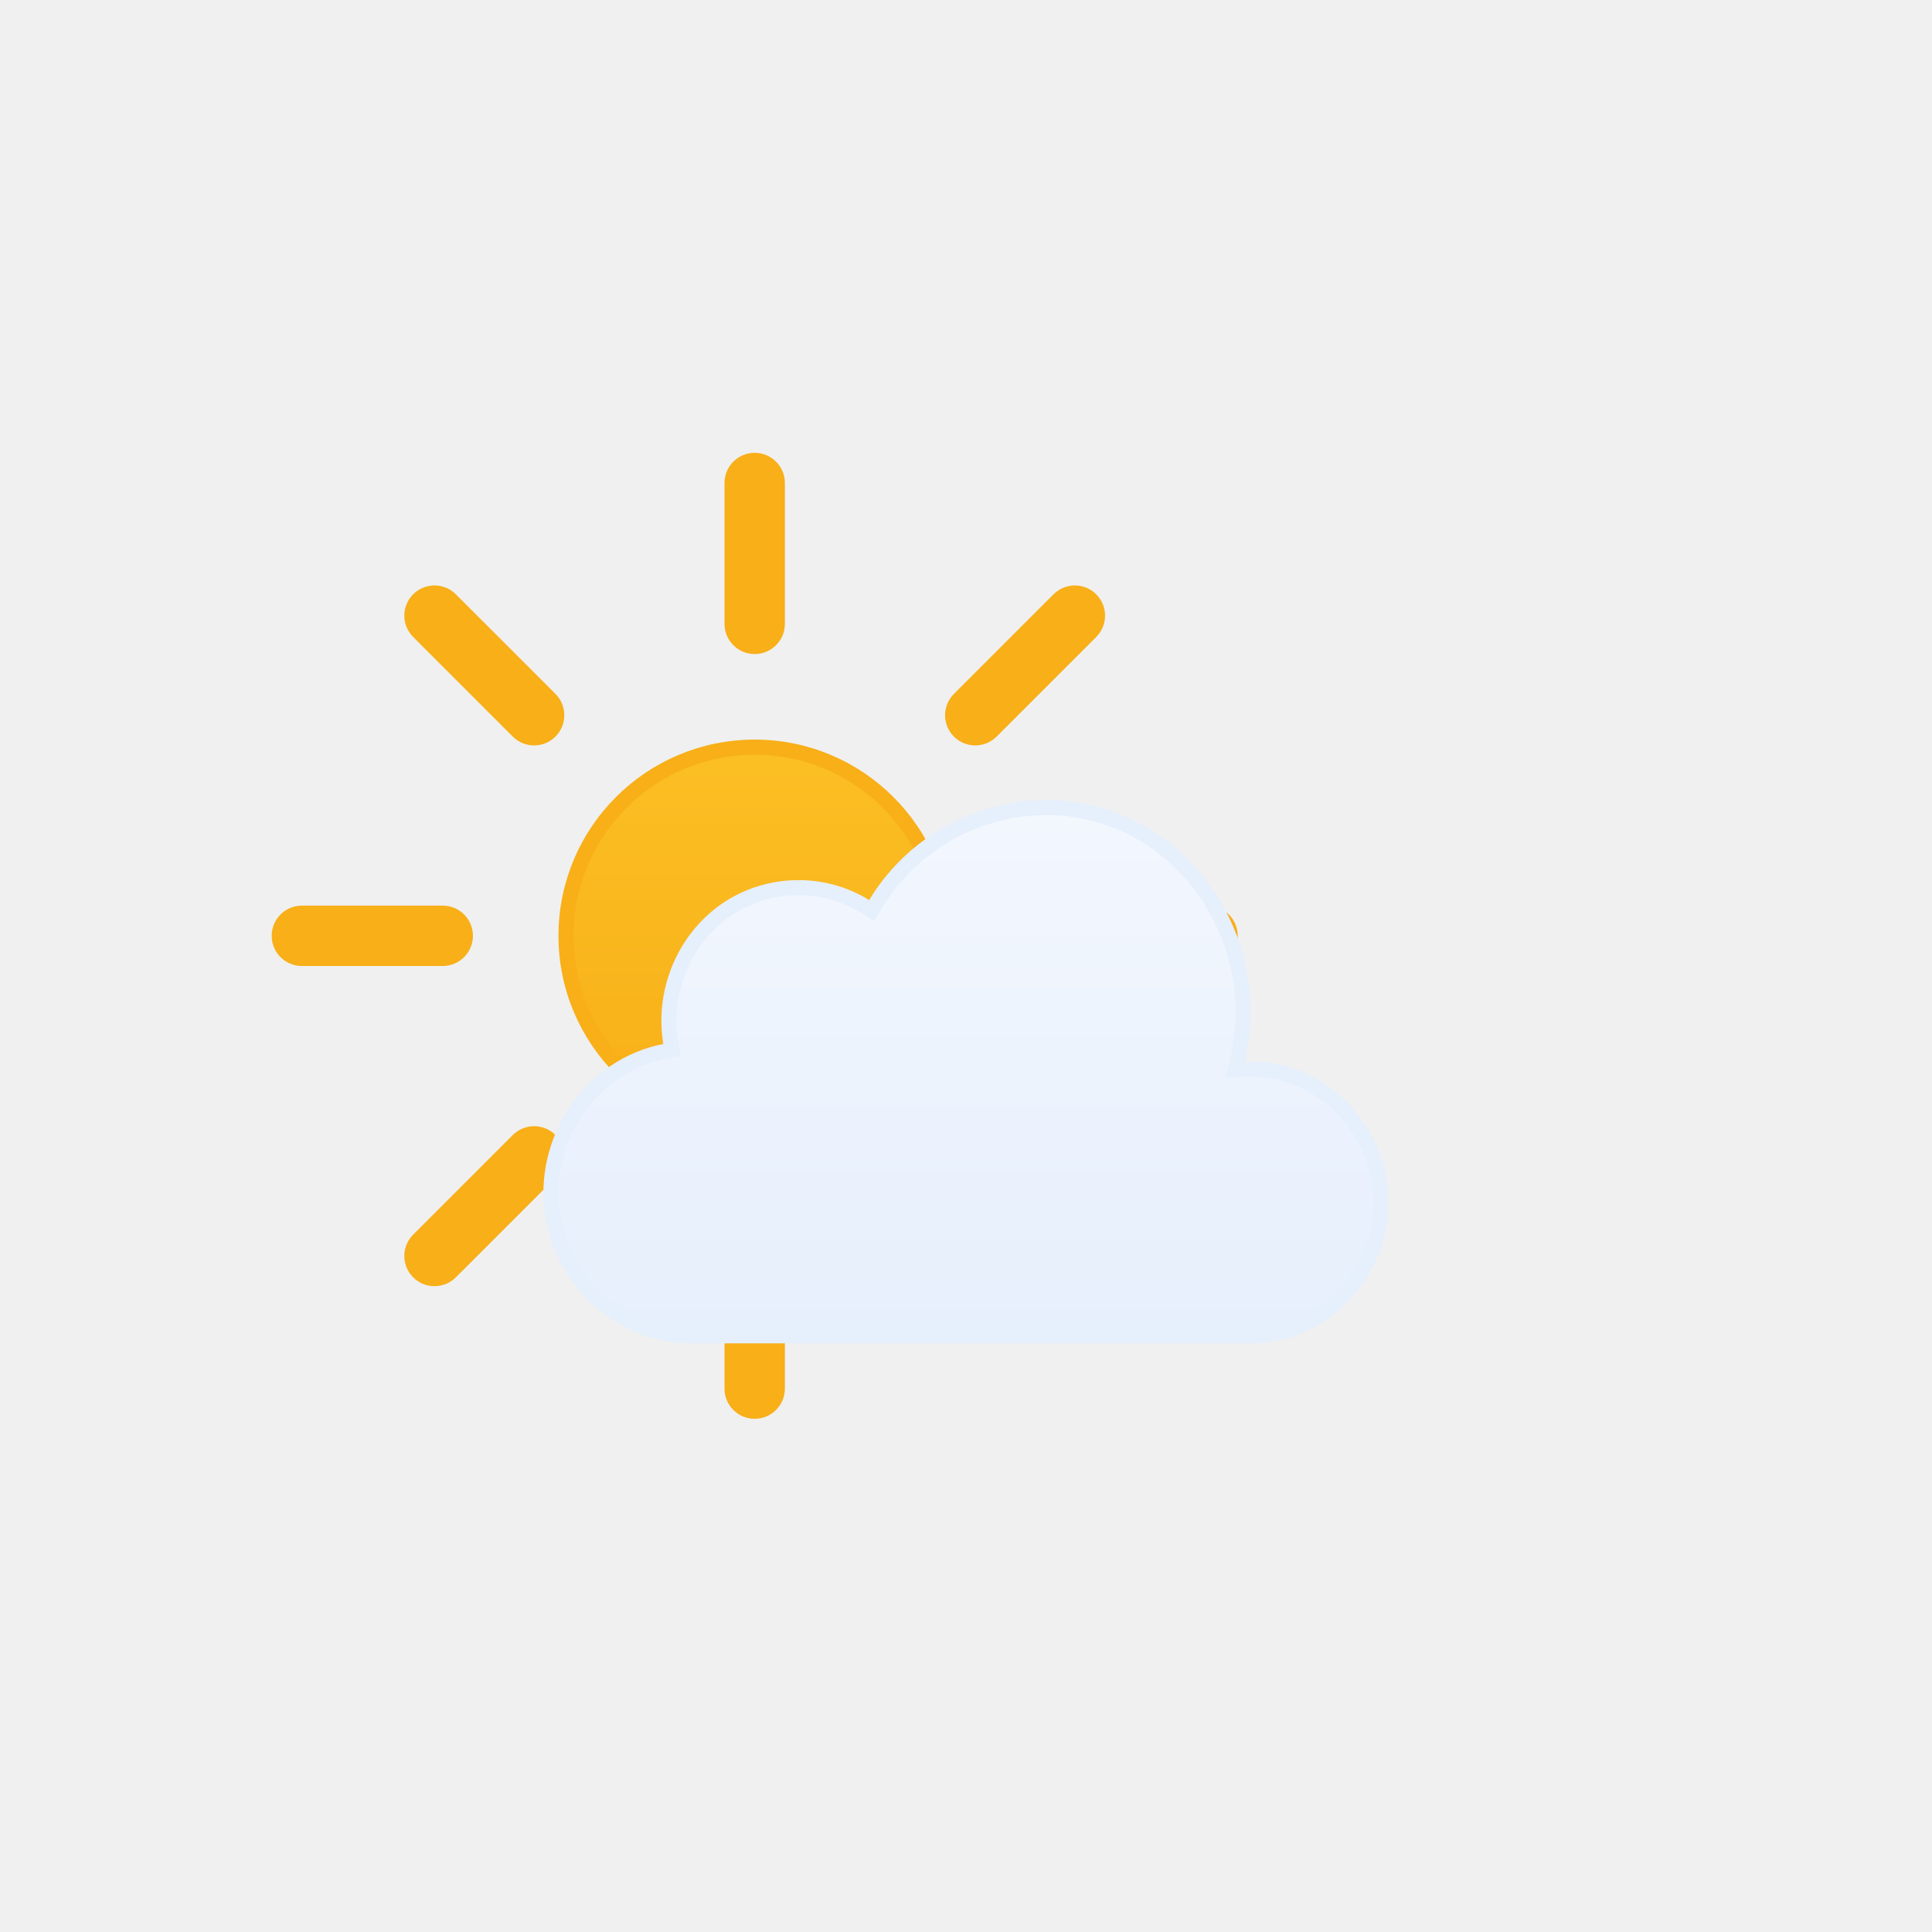
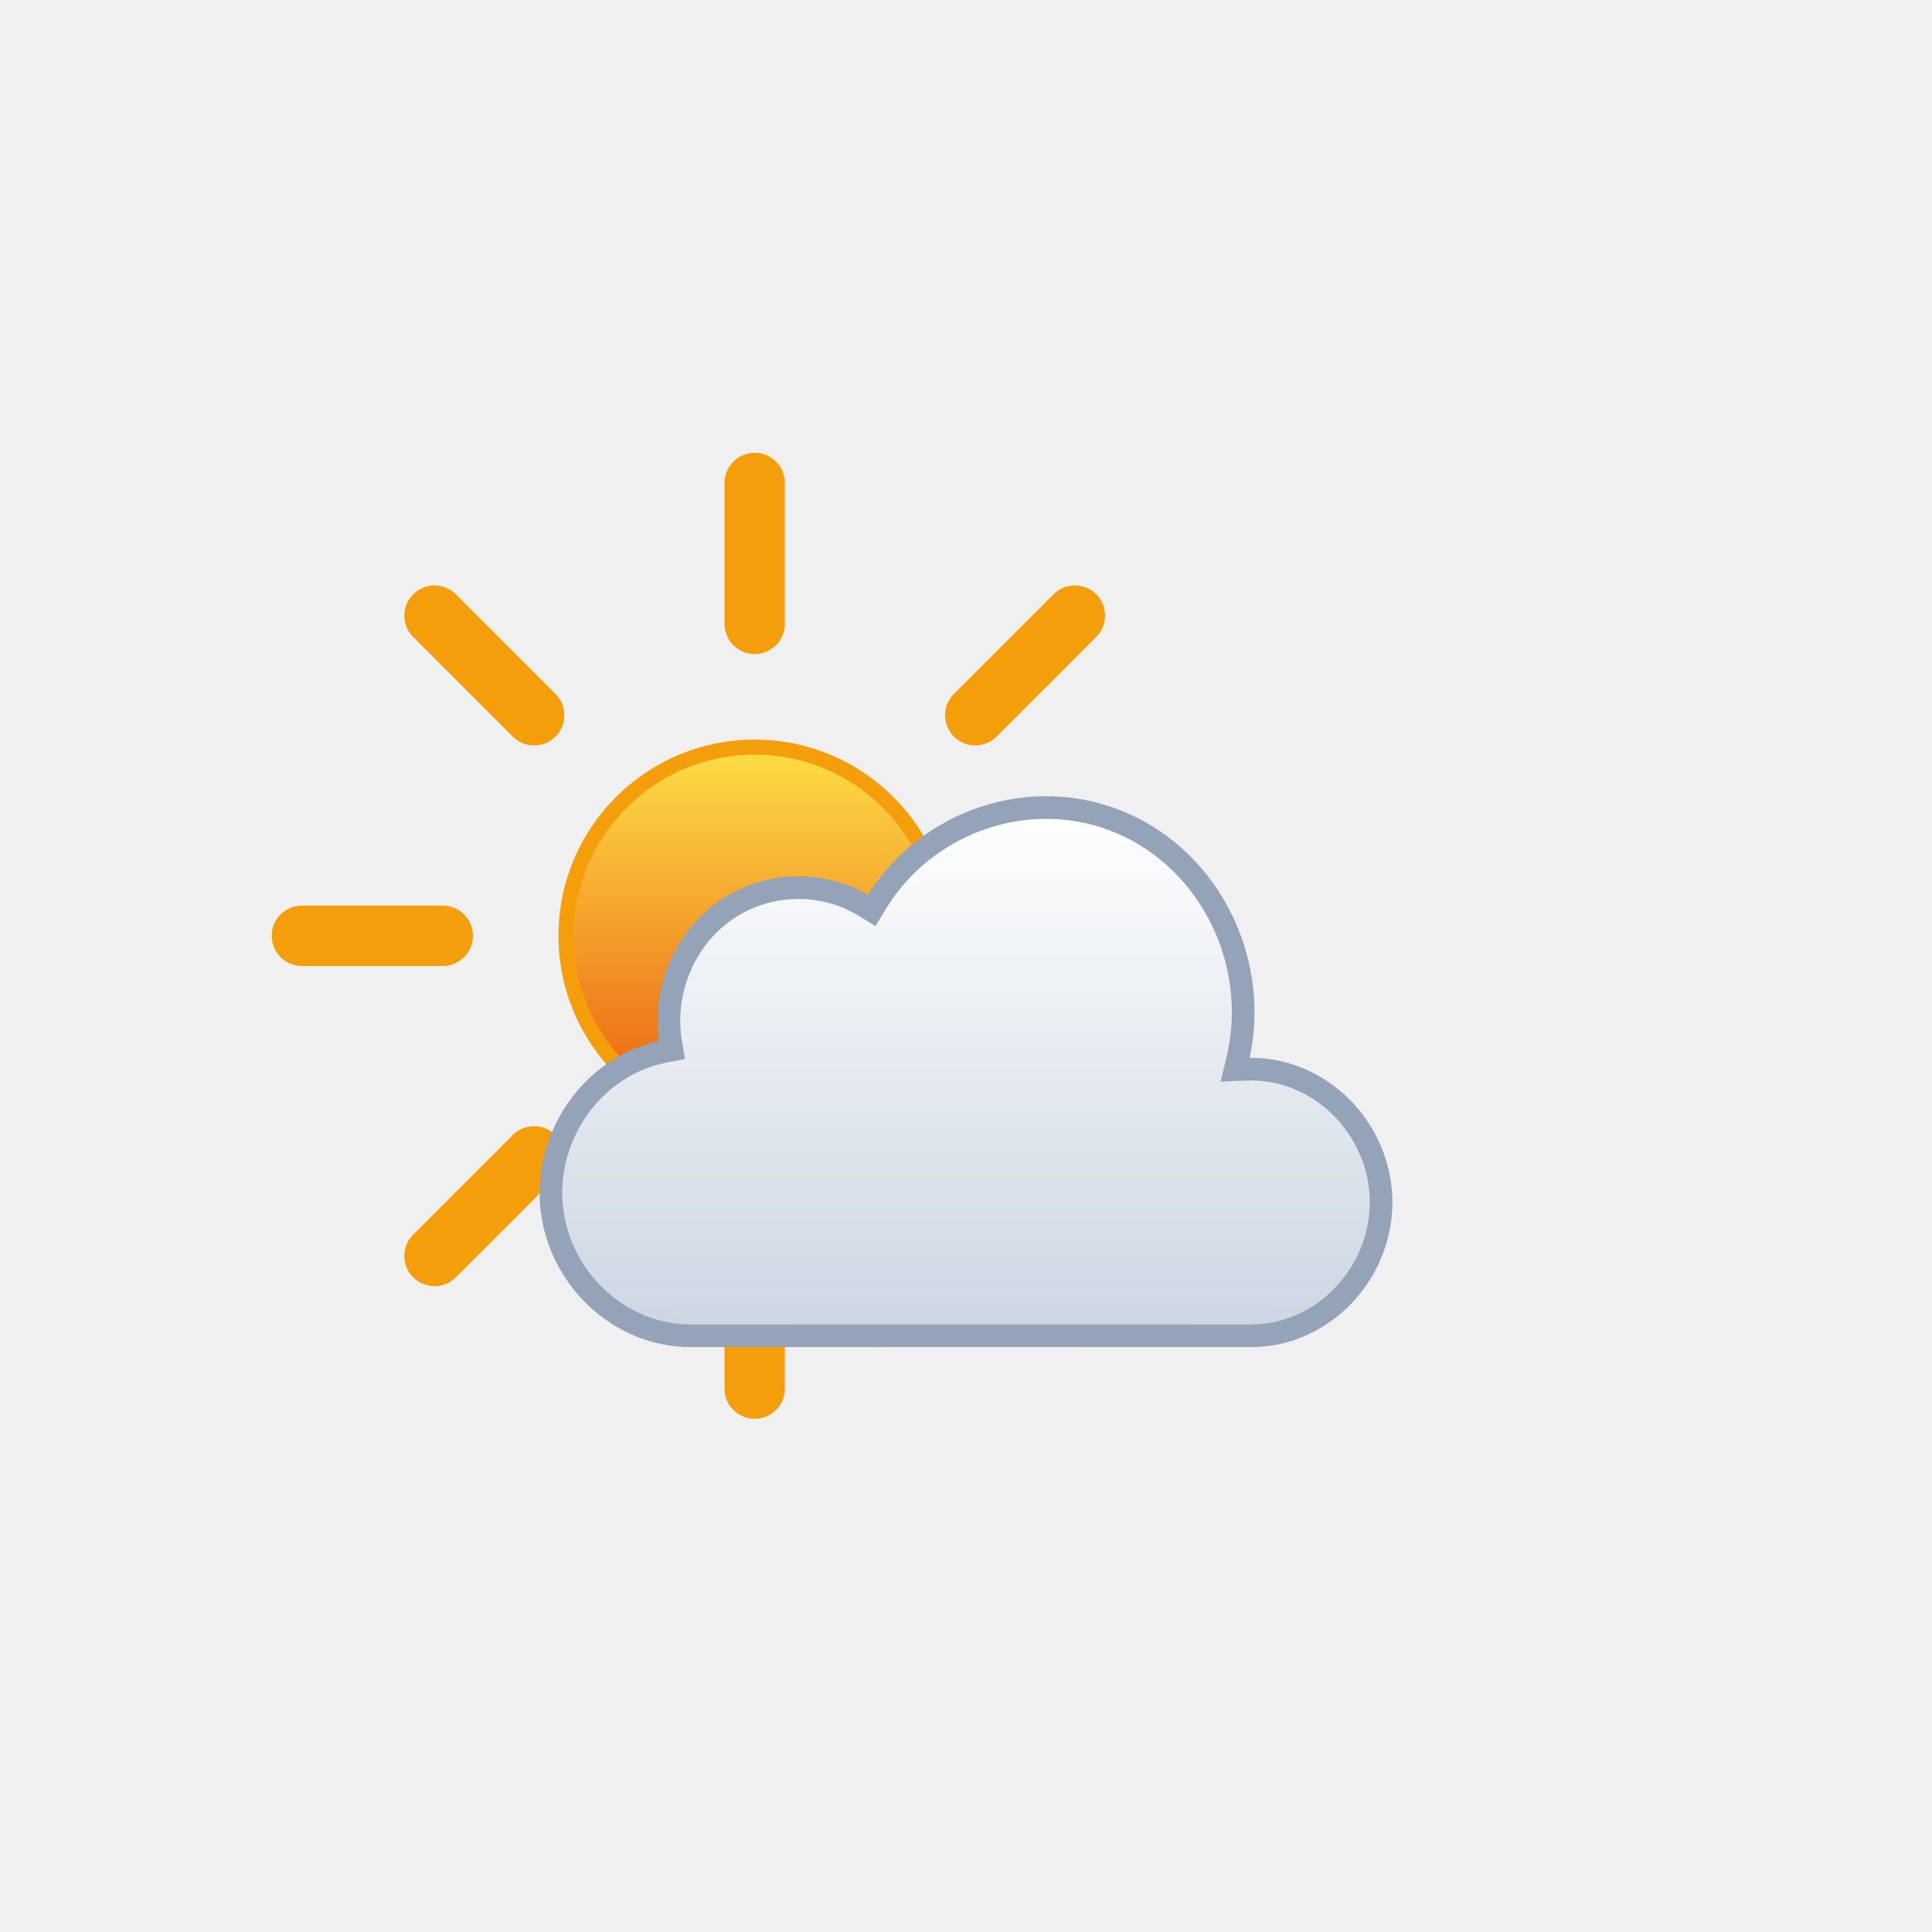
<svg xmlns="http://www.w3.org/2000/svg" viewBox="0 0 128 128" fill="none">
  <g id="mostly-clear-day" clip-path="url(#clip0_1858_8340)">
    <g id="Sky">
      <g id="Sun">
-         <circle id="Core" cx="50" cy="62" r="12.5" fill="url(#paint0_linear_1858_8340)" stroke="#F8AF18" />
+         <circle id="Core" cx="50" cy="62" r="12.5" fill="url(#paint0_linear_1858_8340)" stroke="#F59E0B" />
        <g id="Rays">
-           <path d="M48 32C48 30.895 48.895 30 50 30C51.105 30 52 30.895 52 32V41.333C52 42.438 51.105 43.333 50 43.333C48.895 43.333 48 42.438 48 41.333V32Z" fill="#F8AF18" />
-           <path d="M69.799 39.373C70.58 38.592 71.846 38.592 72.627 39.373C73.409 40.154 73.409 41.42 72.627 42.201L66.028 48.801C65.247 49.582 63.98 49.582 63.199 48.801C62.418 48.02 62.418 46.753 63.199 45.972L69.799 39.373Z" fill="#F8AF18" />
-           <path d="M80 60C81.105 60 82 60.895 82 62C82 63.105 81.105 64 80 64H70.667C69.562 64 68.667 63.105 68.667 62C68.667 60.895 69.562 60 70.667 60H80Z" fill="#F8AF18" />
-           <path d="M72.627 81.799C73.409 82.58 73.409 83.846 72.627 84.627C71.846 85.409 70.58 85.409 69.799 84.627L63.199 78.028C62.418 77.247 62.418 75.98 63.199 75.199C63.98 74.418 65.247 74.418 66.028 75.199L72.627 81.799Z" fill="#F8AF18" />
-           <path d="M48 82.667C48 81.562 48.895 80.667 50 80.667C51.105 80.667 52 81.562 52 82.667V92C52 93.105 51.105 94 50 94C48.895 94 48 93.105 48 92V82.667Z" fill="#F8AF18" />
-           <path d="M33.972 75.199C34.753 74.418 36.02 74.418 36.801 75.199C37.582 75.98 37.582 77.247 36.801 78.028L30.201 84.627C29.42 85.409 28.154 85.409 27.373 84.627C26.591 83.846 26.591 82.58 27.373 81.799L33.972 75.199Z" fill="#F8AF18" />
-           <path d="M29.333 60C30.438 60 31.333 60.895 31.333 62C31.333 63.105 30.438 64 29.333 64H20C18.895 64 18 63.105 18 62C18 60.895 18.895 60 20 60H29.333Z" fill="#F8AF18" />
-           <path d="M36.801 45.972C37.582 46.753 37.582 48.02 36.801 48.801C36.02 49.582 34.753 49.582 33.972 48.801L27.373 42.201C26.591 41.42 26.591 40.154 27.373 39.373C28.154 38.592 29.42 38.592 30.201 39.373L36.801 45.972Z" fill="#F8AF18" />
+           <path d="M48 32C48 30.895 48.895 30 50 30C51.105 30 52 30.895 52 32V41.333C52 42.438 51.105 43.333 50 43.333C48.895 43.333 48 42.438 48 41.333V32Z" fill="#F59E0B" />
+           <path d="M69.799 39.373C70.58 38.592 71.846 38.592 72.627 39.373C73.409 40.154 73.409 41.42 72.627 42.201L66.028 48.801C65.247 49.582 63.98 49.582 63.199 48.801C62.418 48.02 62.418 46.753 63.199 45.972L69.799 39.373Z" fill="#F59E0B" />
+           <path d="M80 60C81.105 60 82 60.895 82 62C82 63.105 81.105 64 80 64H70.667C69.562 64 68.667 63.105 68.667 62C68.667 60.895 69.562 60 70.667 60H80Z" fill="#F59E0B" />
+           <path d="M72.627 81.799C73.409 82.58 73.409 83.846 72.627 84.627C71.846 85.409 70.58 85.409 69.799 84.627L63.199 78.028C62.418 77.247 62.418 75.98 63.199 75.199C63.98 74.418 65.247 74.418 66.028 75.199L72.627 81.799Z" fill="#F59E0B" />
+           <path d="M48 82.667C48 81.562 48.895 80.667 50 80.667C51.105 80.667 52 81.562 52 82.667V92C52 93.105 51.105 94 50 94C48.895 94 48 93.105 48 92V82.667Z" fill="#F59E0B" />
+           <path d="M33.972 75.199C34.753 74.418 36.02 74.418 36.801 75.199C37.582 75.98 37.582 77.247 36.801 78.028L30.201 84.627C29.42 85.409 28.154 85.409 27.373 84.627C26.591 83.846 26.591 82.58 27.373 81.799L33.972 75.199Z" fill="#F59E0B" />
+           <path d="M29.333 60C30.438 60 31.333 60.895 31.333 62C31.333 63.105 30.438 64 29.333 64H20C18.895 64 18 63.105 18 62C18 60.895 18.895 60 20 60H29.333Z" fill="#F59E0B" />
+           <path d="M36.801 45.972C37.582 46.753 37.582 48.02 36.801 48.801C36.02 49.582 34.753 49.582 33.972 48.801L27.373 42.201C26.591 41.42 26.591 40.154 27.373 39.373C28.154 38.592 29.42 38.592 30.201 39.373L36.801 45.972Z" fill="#F59E0B" />
        </g>
      </g>
      <g id="Clouds">
        <g id="Cloud">
-           <path id="Cloud_2" d="M58.014 59.889C61.336 54.36 68.365 51.968 74.308 54.525C80.292 57.1 83.514 63.917 81.986 70.223L81.83 70.87L82.495 70.841C87.41 70.62 91.5 74.771 91.5 79.66C91.499 84.397 87.645 88.499 82.883 88.499C70.512 88.488 58.136 88.5 45.767 88.5C40.983 88.501 36.977 84.631 36.541 79.888C36.104 75.136 39.337 70.571 44.041 69.657L44.518 69.564L44.438 69.084C43.88 65.747 45.291 62.258 48.063 60.32C50.798 58.409 54.486 58.301 57.323 60.057L57.754 60.322L58.014 59.889Z" fill="url(#paint1_linear_1858_8340)" stroke="#E6EFFC" stroke-miterlimit="10" />
+           <path id="Cloud_2" d="M58.014 59.889C61.336 54.36 68.365 51.968 74.308 54.525C80.292 57.1 83.514 63.917 81.986 70.223L81.83 70.87L82.495 70.841C87.41 70.62 91.5 74.771 91.5 79.66C91.499 84.397 87.645 88.499 82.883 88.499C70.512 88.488 58.136 88.5 45.767 88.5C40.983 88.501 36.977 84.631 36.541 79.888C36.104 75.136 39.337 70.571 44.041 69.657L44.518 69.564L44.438 69.084C43.88 65.747 45.291 62.258 48.063 60.32C50.798 58.409 54.486 58.301 57.323 60.057L57.754 60.322L58.014 59.889Z" fill="url(#paint1_linear_1858_8340)" stroke="#94A3B8" stroke-width="1.5" stroke-miterlimit="10" />
        </g>
      </g>
    </g>
  </g>
  <defs>
    <linearGradient id="paint0_linear_1858_8340" x1="50" y1="49" x2="50" y2="75" gradientUnits="userSpaceOnUse">
-       <stop stop-color="#FBBF24" />
-       <stop offset="1" stop-color="#F8AF18" />
+       <stop stop-color="#FDE047" />
+       <stop offset="1" stop-color="#EA580C" />
    </linearGradient>
    <linearGradient id="paint1_linear_1858_8340" x1="64.001" y1="53" x2="64.001" y2="89" gradientUnits="userSpaceOnUse">
-       <stop stop-color="#F3F7FE" />
-       <stop offset="1" stop-color="#E6EFFC" />
+       <stop stop-color="#FFFFFF" />
+       <stop offset="1" stop-color="#CBD5E1" />
    </linearGradient>
    <clipPath id="clip0_1858_8340">
      <rect width="128" height="128" fill="white" />
    </clipPath>
  </defs>
</svg>
